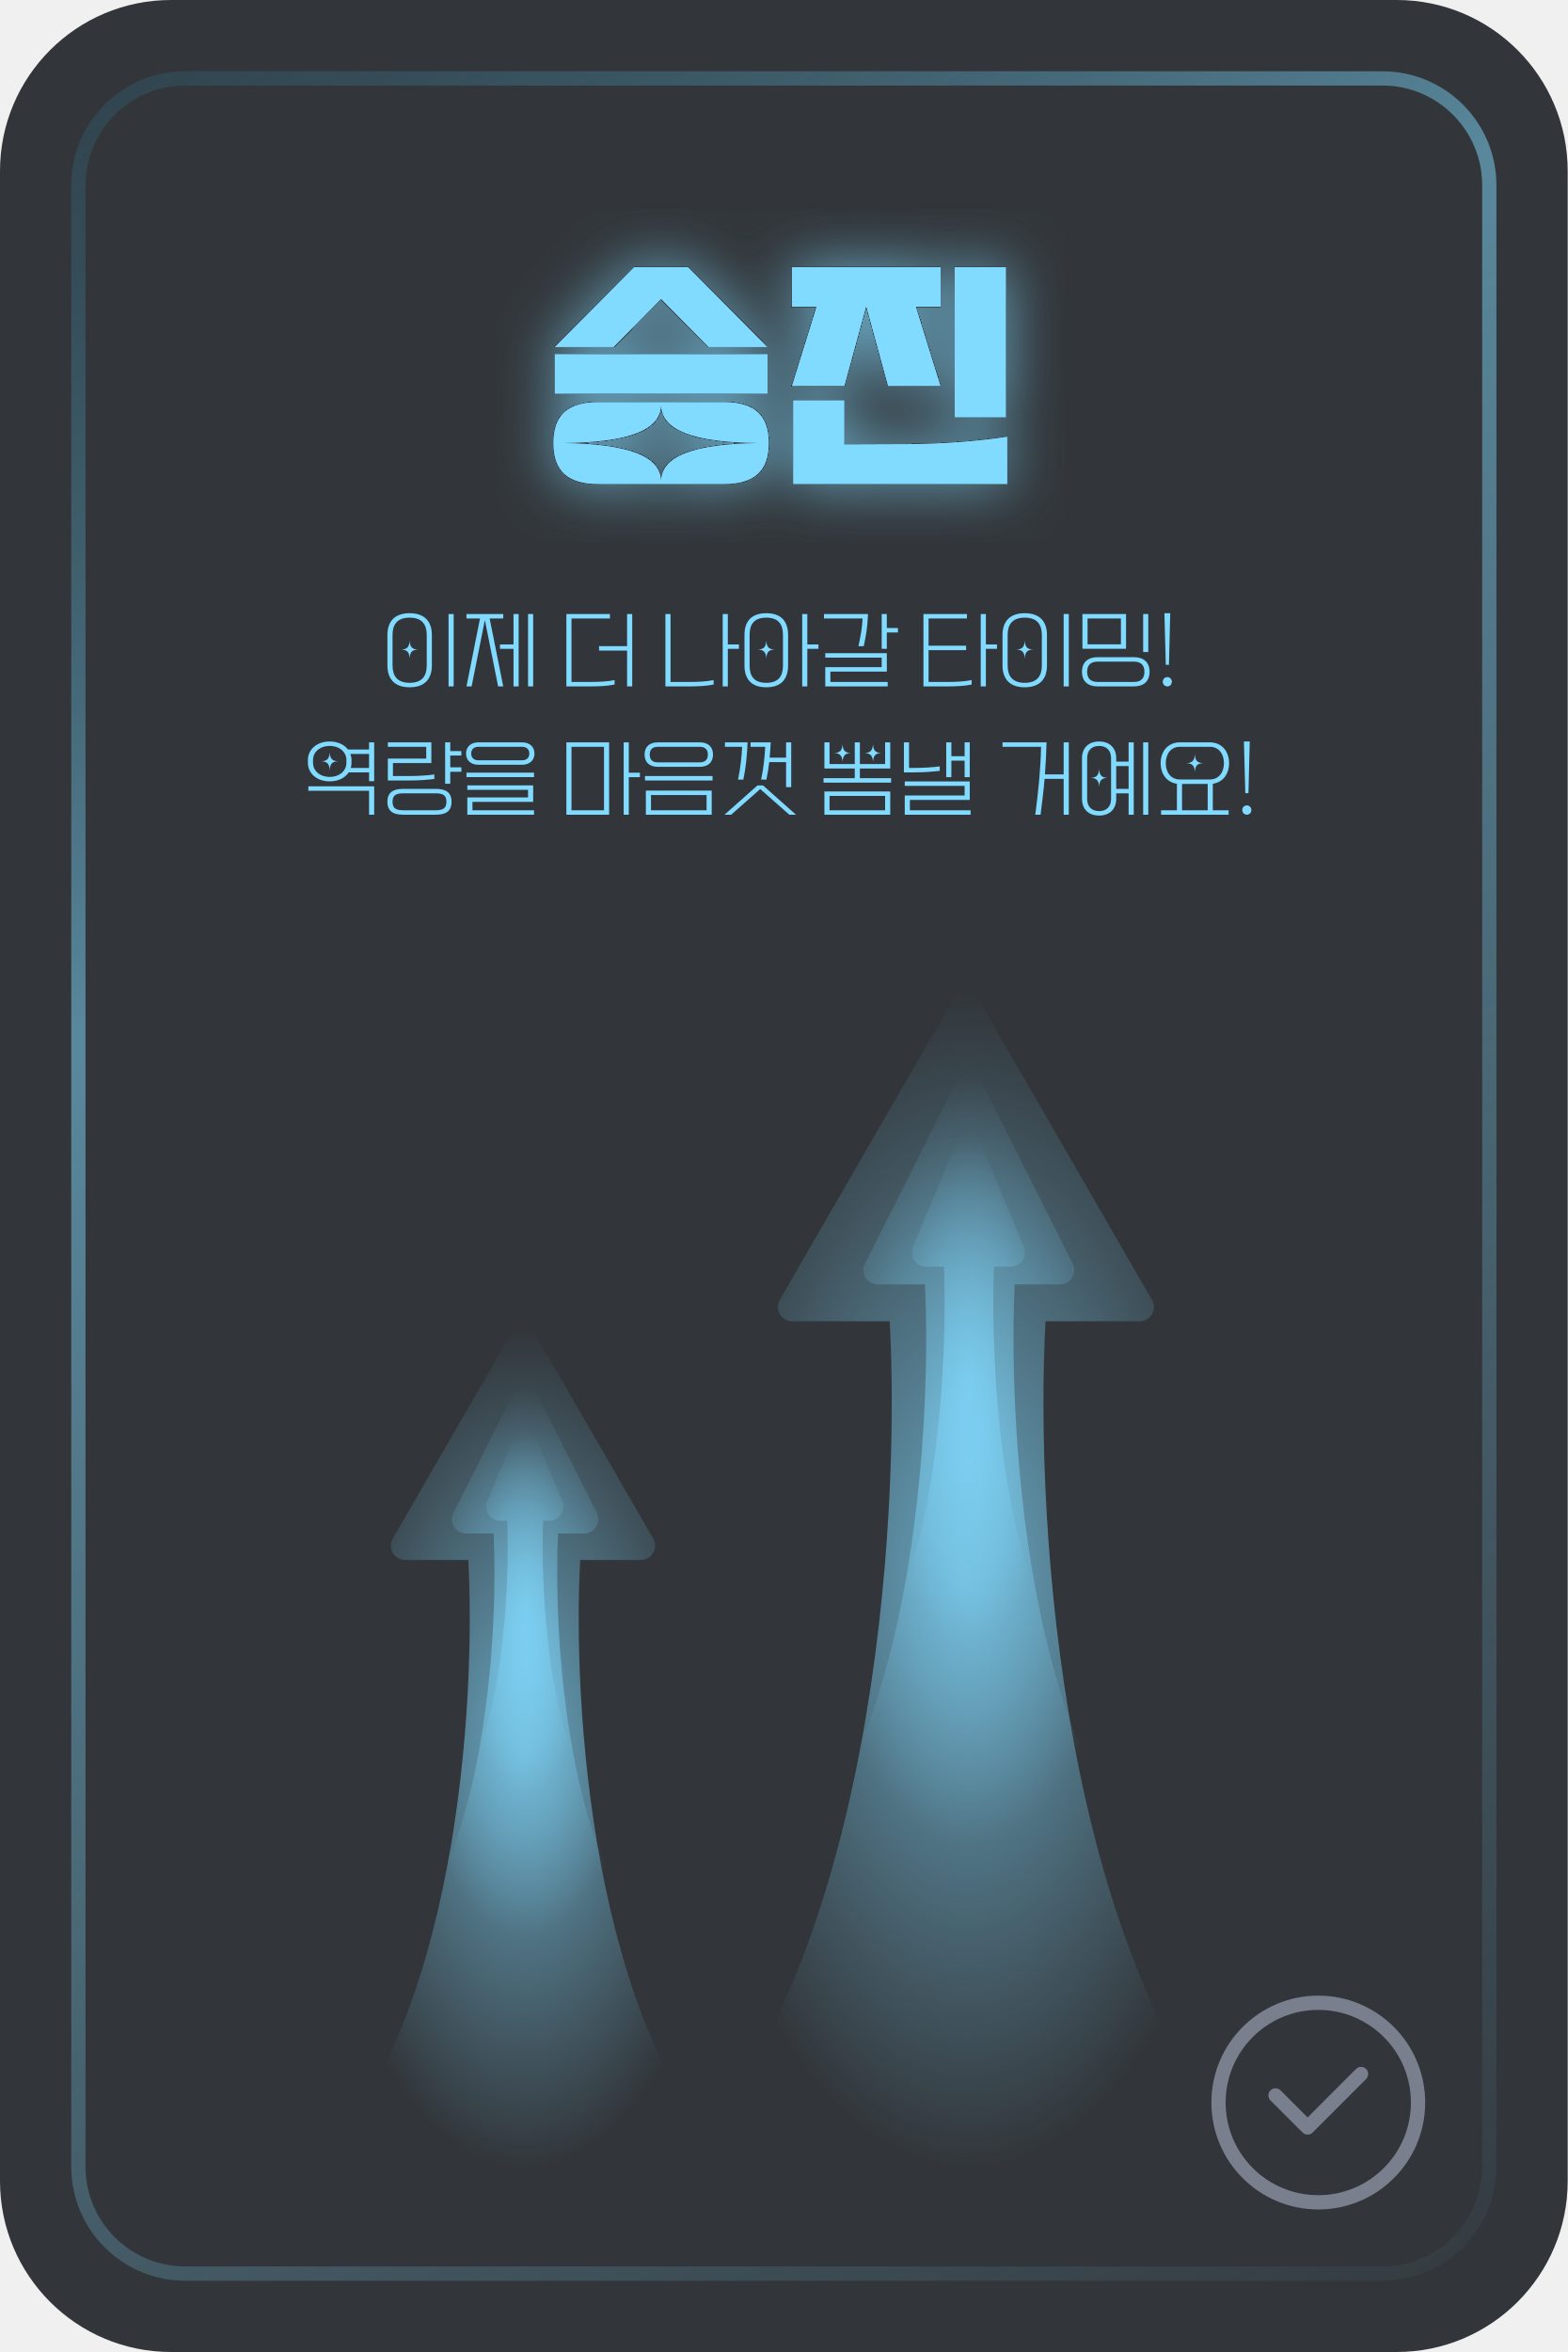
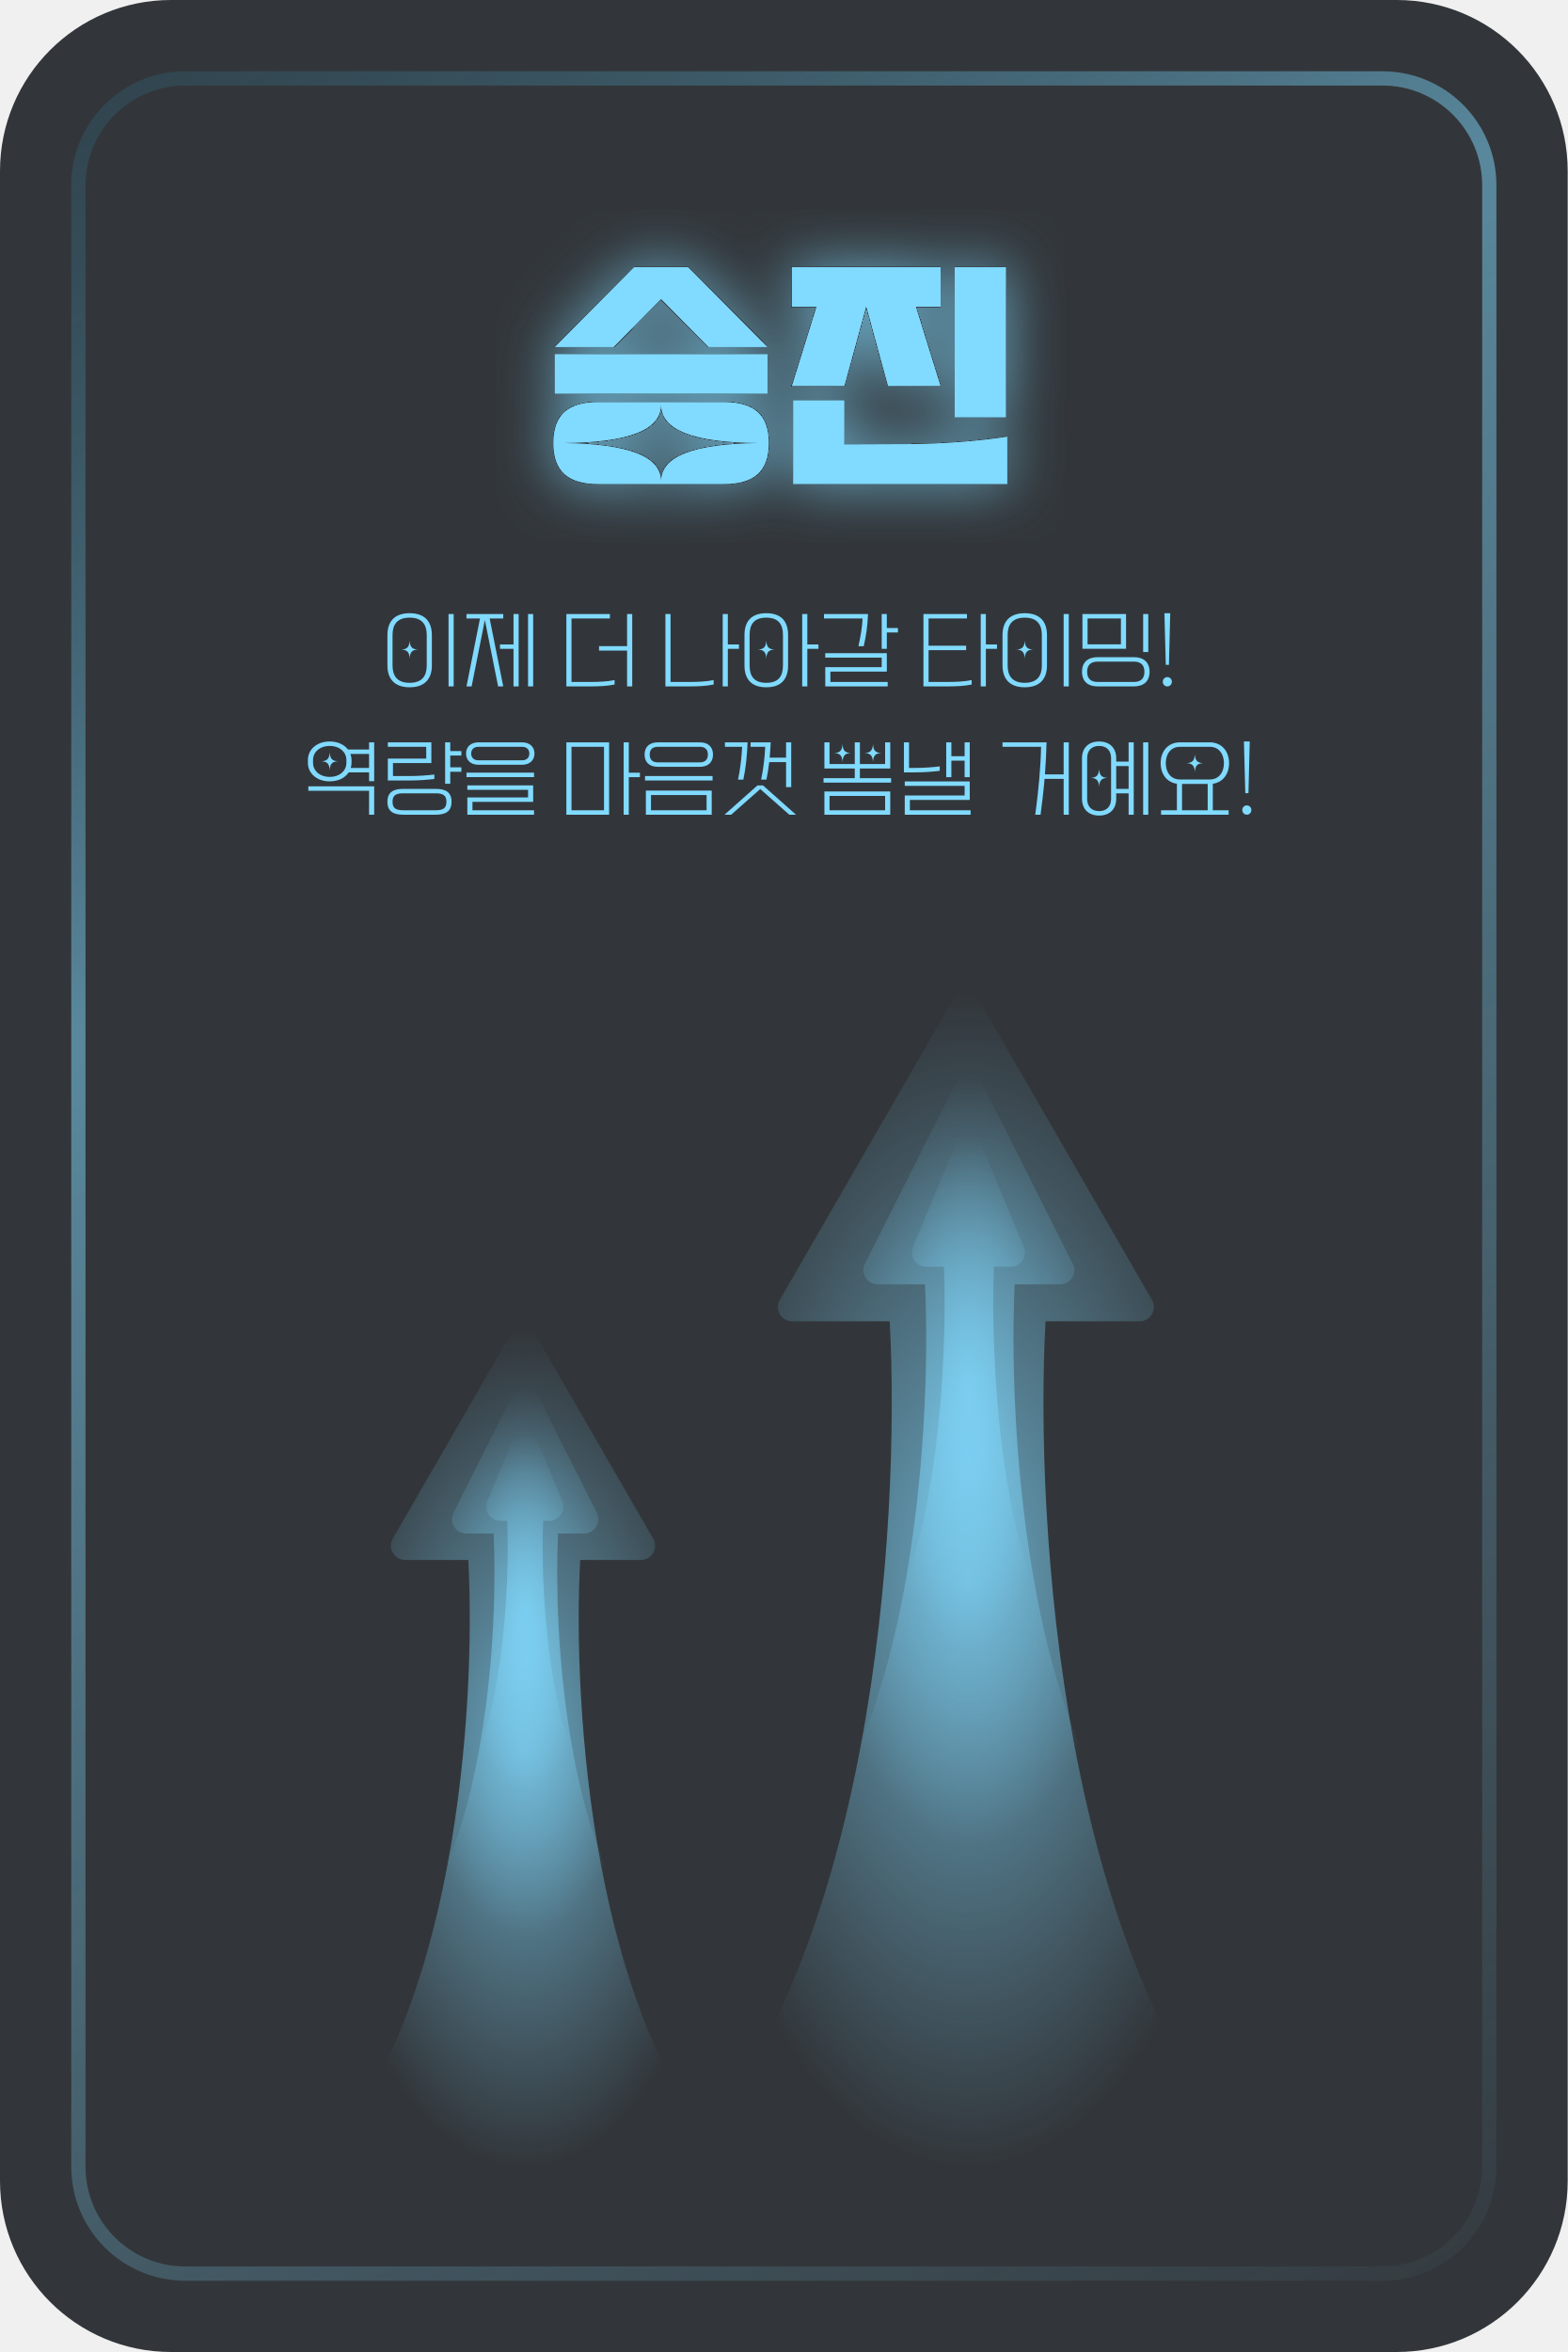
<svg xmlns="http://www.w3.org/2000/svg" width="220" height="330" viewBox="0 0 220 330" fill="none">
  <rect width="220" height="330" rx="24" fill="#32363A" />
-   <g clip-path="url(#clip0_127_1334)">
-     <circle cx="185" cy="295" r="14" stroke="#7A7F8D" stroke-width="2" />
-     <path fill-rule="evenodd" clip-rule="evenodd" d="M191.707 290.293C192.098 290.683 192.098 291.317 191.707 291.707L184.207 299.207C183.817 299.598 183.183 299.598 182.793 299.207L178.293 294.707C177.902 294.317 177.902 293.683 178.293 293.293C178.683 292.902 179.317 292.902 179.707 293.293L183.5 297.086L190.293 290.293C190.683 289.902 191.317 289.902 191.707 290.293Z" fill="#7A7F8D" />
-   </g>
  <path fill-rule="evenodd" clip-rule="evenodd" d="M137.278 140.148C136.508 138.815 134.583 138.815 133.814 140.148L109.431 182.38C108.661 183.713 109.623 185.38 111.163 185.38H124.855C126.407 213.711 122.523 276.353 94.622 304.254L142.853 304.254H176.957C149.056 276.353 145.171 213.712 146.724 185.38H159.928C161.468 185.38 162.43 183.713 161.66 182.38L137.278 140.148Z" fill="url(#paint0_radial_127_1334)" />
  <path fill-rule="evenodd" clip-rule="evenodd" d="M137.749 151.849C137.011 150.38 134.913 150.38 134.175 151.849L121.385 177.306C120.716 178.636 121.683 180.204 123.172 180.204H129.806C130.7 198.95 128.464 240.396 112.399 258.857H140.169V258.857H159.805C143.74 240.396 141.504 198.95 142.398 180.204H148.752C150.241 180.204 151.207 178.636 150.539 177.306L137.749 151.849Z" fill="url(#paint1_radial_127_1334)" />
  <path fill-rule="evenodd" clip-rule="evenodd" d="M137.744 160.693C137.061 159.05 134.734 159.05 134.051 160.693L128.115 174.967C127.568 176.284 128.536 177.735 129.962 177.735H132.468C132.966 190.354 131.72 218.255 122.769 230.683H133.709L149.182 230.683C140.232 218.255 138.985 190.354 139.483 177.735H141.833C143.26 177.735 144.228 176.284 143.68 174.967L137.744 160.693Z" fill="url(#paint2_radial_127_1334)" />
  <path fill-rule="evenodd" clip-rule="evenodd" d="M75.126 187.231C74.356 185.897 72.431 185.898 71.661 187.231L55.125 215.873C54.355 217.206 55.317 218.873 56.857 218.873H65.715C66.83 239.222 64.04 284.214 44 304.254H68.495V304.255H103.137C83.097 284.215 80.307 239.222 81.422 218.873H89.93C91.47 218.873 92.432 217.206 91.662 215.873L75.126 187.231Z" fill="url(#paint3_radial_127_1334)" />
  <path fill-rule="evenodd" clip-rule="evenodd" d="M75.48 195.792C74.741 194.322 72.644 194.322 71.905 195.792L63.633 212.258C62.964 213.588 63.931 215.156 65.42 215.156H69.271C69.913 228.62 68.307 258.388 56.768 271.647H70.872L90.818 271.647C79.279 258.388 77.673 228.62 78.315 215.156H81.965C83.454 215.156 84.421 213.588 83.752 212.258L75.48 195.792Z" fill="url(#paint4_radial_127_1334)" />
  <path fill-rule="evenodd" clip-rule="evenodd" d="M75.493 202.393C74.81 200.75 72.483 200.75 71.8 202.393L68.381 210.614C67.833 211.932 68.801 213.382 70.228 213.382H71.183C71.541 222.446 70.646 242.486 64.217 251.412H75.33V251.412H83.188C76.759 242.486 75.864 222.446 76.222 213.382H77.065C78.492 213.382 79.46 211.932 78.912 210.614L75.493 202.393Z" fill="url(#paint5_radial_127_1334)" />
  <g filter="url(#filter0_d_127_1334)">
    <path d="M77.831 48.7L88.991 37.468H96.551L107.711 48.7H99.431L92.771 41.968L86.111 48.7H77.831ZM77.831 55.252V49.672H107.711V55.252H77.831ZM107.891 62.164C107.891 66.124 105.839 67.924 101.519 67.924H84.023C79.703 67.924 77.651 66.124 77.651 62.164C77.651 58.204 79.703 56.404 84.023 56.404H101.519C105.839 56.404 107.891 58.204 107.891 62.164ZM92.771 67.528C92.771 64 97.379 62.272 106.379 62.164C97.379 62.092 92.771 60.364 92.771 56.8C92.771 60.364 88.127 62.092 79.127 62.164C88.127 62.272 92.771 64 92.771 67.528ZM111.12 54.172L114.576 43.048H111.12V37.468H132V43.048H128.544L132 54.172H124.62L121.56 43.012L118.5 54.172H111.12ZM133.98 58.564V37.468H141.18V58.564H133.98ZM111.3 56.152H118.5V62.344L127.5 62.308C132.18 62.272 137.22 61.912 141.36 61.264V67.924H111.3V56.152Z" fill="#81DAFF" />
  </g>
  <path d="M54.367 89.096C54.367 87.344 55.243 86.036 57.487 86.036C59.731 86.036 60.607 87.344 60.607 89.096V93.368C60.607 95.12 59.731 96.428 57.487 96.428C55.243 96.428 54.367 95.12 54.367 93.368V89.096ZM62.947 96.308V86.156H63.667V96.308H62.947ZM57.487 95.804C59.263 95.804 59.887 94.796 59.887 93.368V89.096C59.887 87.668 59.263 86.66 57.487 86.66C55.711 86.66 55.087 87.668 55.087 89.096V93.368C55.087 94.796 55.711 95.804 57.487 95.804ZM57.487 92.396C57.439 91.448 57.091 91.172 56.311 91.136C57.091 91.1 57.439 90.824 57.487 89.876C57.535 90.824 57.871 91.1 58.663 91.136C57.871 91.172 57.535 91.448 57.487 92.396ZM65.463 86.156H70.623V86.78H68.715L70.623 96.308H69.903L68.043 86.996L66.183 96.308H65.463L67.359 86.78H65.463V86.156ZM70.167 90.416H72.063V86.156H72.783V96.308H72.063V91.04H70.167V90.416ZM74.103 96.308V86.156H74.823V96.308H74.103ZM79.481 86.156H85.59V86.78H80.201V95.684H82.698C84.017 95.684 85.206 95.636 86.249 95.42V96.044C85.206 96.26 84.017 96.308 82.698 96.308H79.481V86.156ZM84.066 90.656H88.001V86.156H88.722V96.308H88.001V91.28H84.066V90.656ZM93.38 86.156H94.1V95.684H96.596C97.916 95.684 99.104 95.636 100.148 95.42V96.044C99.104 96.26 97.916 96.308 96.596 96.308H93.38V86.156ZM101.42 96.308V86.156H102.14V90.416H103.7V91.04H102.14V96.308H101.42ZM104.476 89.096C104.476 87.344 105.292 86.036 107.536 86.036C109.78 86.036 110.596 87.344 110.596 89.096V93.368C110.596 95.12 109.78 96.428 107.536 96.428C105.292 96.428 104.476 95.12 104.476 93.368V89.096ZM112.576 96.308V86.156H113.296V90.416H114.856V91.04H113.296V96.308H112.576ZM107.536 95.804C109.312 95.804 109.876 94.796 109.876 93.368V89.096C109.876 87.668 109.312 86.66 107.536 86.66C105.76 86.66 105.196 87.668 105.196 89.096V93.368C105.196 94.796 105.76 95.804 107.536 95.804ZM107.536 92.396C107.488 91.448 107.14 91.172 106.36 91.136C107.14 91.1 107.488 90.824 107.536 89.876C107.584 90.824 107.92 91.1 108.712 91.136C107.92 91.172 107.584 91.448 107.536 92.396ZM121.212 90.668H120.468C120.816 89.036 120.984 88.088 121.044 86.78H115.632V86.156H121.812C121.728 88.088 121.56 89.036 121.212 90.668ZM123.732 91.04V86.156H124.452V88.112H126.012V88.736H124.452V91.04H123.732ZM115.812 96.308V93.608H123.732V92.264H115.812V91.64H124.452V94.232H116.532V95.684H124.572V96.308H115.812ZM129.591 96.308V86.156H135.699V86.78H130.311V90.596H135.579V91.22H130.311V95.684H132.807C134.127 95.684 135.315 95.636 136.359 95.42V96.044C135.315 96.26 134.127 96.308 132.807 96.308H129.591ZM137.631 96.308V86.156H138.351V90.416H139.911V91.04H138.351V96.308H137.631ZM140.687 89.096C140.687 87.344 141.563 86.036 143.807 86.036C146.051 86.036 146.927 87.344 146.927 89.096V93.368C146.927 95.12 146.051 96.428 143.807 96.428C141.563 96.428 140.687 95.12 140.687 93.368V89.096ZM149.267 96.308V86.156H149.987V96.308H149.267ZM143.807 95.804C145.583 95.804 146.207 94.796 146.207 93.368V89.096C146.207 87.668 145.583 86.66 143.807 86.66C142.031 86.66 141.407 87.668 141.407 89.096V93.368C141.407 94.796 142.031 95.804 143.807 95.804ZM143.807 92.396C143.759 91.448 143.411 91.172 142.631 91.136C143.411 91.1 143.759 90.824 143.807 89.876C143.855 90.824 144.191 91.1 144.983 91.136C144.191 91.172 143.855 91.448 143.807 92.396ZM158.023 91.028H151.903V86.156H158.023V91.028ZM160.423 91.484V86.156H161.143V91.484H160.423ZM152.623 86.78V90.404H157.303V86.78H152.623ZM151.843 94.256C151.843 92.912 152.671 92.204 154.063 92.204H159.103C160.495 92.204 161.323 92.912 161.323 94.256C161.323 95.6 160.495 96.308 159.103 96.308H154.063C152.671 96.308 151.843 95.6 151.843 94.256ZM152.563 94.256C152.563 95.132 152.995 95.684 154.063 95.684H159.103C160.171 95.684 160.603 95.132 160.603 94.256C160.603 93.38 160.171 92.828 159.103 92.828H154.063C152.995 92.828 152.563 93.38 152.563 94.256ZM163.6 93.284L163.408 86.036H164.224L164.044 93.284H163.6ZM163.816 95C164.14 95 164.452 95.252 164.452 95.648C164.452 96.056 164.14 96.308 163.816 96.308C163.492 96.308 163.18 96.056 163.18 95.648C163.18 95.252 163.492 95 163.816 95ZM51.791 109.604V108.368H48.934C48.443 109.124 47.507 109.628 46.27 109.628C44.386 109.628 43.211 108.44 43.211 107.048V106.616C43.211 105.224 44.386 104.036 46.27 104.036C47.434 104.036 48.322 104.492 48.839 105.164H51.791V104.156H52.511V109.604H51.791ZM46.27 109.004C47.687 109.004 48.611 108.116 48.611 107.048V106.616C48.611 105.548 47.687 104.66 46.27 104.66C44.855 104.66 43.931 105.548 43.931 106.616V107.048C43.931 108.116 44.855 109.004 46.27 109.004ZM46.27 108.068C46.222 107.12 45.874 106.844 45.094 106.808C45.874 106.772 46.222 106.496 46.27 105.548C46.319 106.496 46.654 106.772 47.447 106.808C46.654 106.844 46.319 107.12 46.27 108.068ZM49.331 107.048C49.331 107.288 49.294 107.528 49.222 107.744H51.791V105.788H49.175C49.27 106.052 49.331 106.328 49.331 106.616V107.048ZM51.791 114.308V110.948H43.27V110.324H52.511V114.308H51.791ZM54.427 106.436H59.815V104.78H54.427V104.156H60.535V107.06H55.147V108.884H57.403C58.723 108.884 59.911 108.8 60.955 108.668V109.292C59.911 109.424 58.723 109.508 57.403 109.508H54.427V106.436ZM62.467 109.964V104.156H63.187V105.38H64.747V106.004H63.187V107.66H64.747V108.284H63.187V109.964H62.467ZM54.367 112.496C54.367 111.152 55.195 110.684 56.587 110.684H61.147C62.539 110.684 63.367 111.152 63.367 112.496C63.367 113.84 62.539 114.308 61.147 114.308H56.587C55.195 114.308 54.367 113.84 54.367 112.496ZM55.087 112.496C55.087 113.372 55.519 113.684 56.587 113.684H61.147C62.215 113.684 62.647 113.372 62.647 112.496C62.647 111.62 62.215 111.308 61.147 111.308H56.587C55.519 111.308 55.087 111.62 55.087 112.496ZM65.403 105.728C65.403 104.744 66.111 104.156 67.143 104.156H73.263C74.295 104.156 75.003 104.744 75.003 105.728C75.003 106.712 74.295 107.3 73.263 107.3H67.143C66.111 107.3 65.403 106.712 65.403 105.728ZM66.123 105.728C66.123 106.244 66.435 106.676 67.143 106.676H73.263C73.971 106.676 74.283 106.244 74.283 105.728C74.283 105.212 73.971 104.78 73.263 104.78H67.143C66.435 104.78 66.123 105.212 66.123 105.728ZM65.463 108.404H74.943V109.028H65.463V108.404ZM65.583 114.308V111.884H74.103V110.816H65.583V110.192H74.823V112.508H66.303V113.684H74.943V114.308H65.583ZM85.481 114.308H79.481V104.156H85.481V114.308ZM87.522 114.308V104.156H88.242V108.416H89.802V109.04H88.242V114.308H87.522ZM80.201 104.78V113.684H84.761V104.78H80.201ZM90.458 105.872C90.458 104.768 91.166 104.156 92.318 104.156H98.198C99.35 104.156 100.058 104.768 100.058 105.872C100.058 106.976 99.35 107.588 98.198 107.588H92.318C91.166 107.588 90.458 106.976 90.458 105.872ZM91.178 105.872C91.178 106.508 91.49 106.964 92.318 106.964H98.198C99.026 106.964 99.338 106.508 99.338 105.872C99.338 105.236 99.026 104.78 98.198 104.78H92.318C91.49 104.78 91.178 105.236 91.178 105.872ZM90.518 108.884H99.998V109.508H90.518V108.884ZM90.638 114.308V110.924H99.878V114.308H90.638ZM91.358 113.684H99.158V111.548H91.358V113.684ZM107.554 109.388H106.81C107.158 107.756 107.326 106.088 107.386 104.78H105.334V104.156H108.154C108.118 104.912 108.082 105.62 108.01 106.304H110.314V104.156H111.034V110.444H110.314V106.928H107.95C107.854 107.78 107.722 108.584 107.554 109.388ZM104.314 109.388H103.57C103.918 107.756 104.086 106.088 104.146 104.78H101.734V104.156H104.914C104.83 106.088 104.662 107.756 104.314 109.388ZM101.674 114.308L106.294 110.204H107.086L111.706 114.308H110.77L106.69 110.708L102.61 114.308H101.674ZM115.572 109.184H119.952V107.828H115.692V104.156H116.412V107.204H119.952V104.156H120.672V107.204H124.212V104.156H124.932V107.828H120.672V109.184H125.052V109.808H115.572V109.184ZM118.236 106.916C118.188 105.968 117.84 105.692 117.06 105.656C117.84 105.62 118.188 105.344 118.236 104.396C118.284 105.344 118.62 105.62 119.412 105.656C118.62 105.692 118.284 105.968 118.236 106.916ZM122.508 106.916C122.46 105.968 122.112 105.692 121.332 105.656C122.112 105.62 122.46 105.344 122.508 104.396C122.556 105.344 122.892 105.62 123.684 105.656C122.892 105.692 122.556 105.968 122.508 106.916ZM115.692 114.308V111.044H124.932V114.308H115.692ZM116.412 113.684H124.212V111.668H116.412V113.684ZM135.369 109.04V106.724H133.509V109.04H132.789V104.156H133.509V106.1H135.369V104.156H136.089V109.04H135.369ZM126.849 104.156H127.569V107.744H128.325C129.645 107.744 130.833 107.66 131.877 107.528V108.152C130.833 108.284 129.645 108.368 128.325 108.368H126.849V104.156ZM126.969 114.308V111.608H135.369V110.264H126.969V109.64H136.089V112.232H127.689V113.684H136.209V114.308H126.969ZM146.027 114.308H145.283C145.727 110.996 146.039 107.768 146.099 104.78H140.687V104.156H146.867C146.831 105.716 146.747 107.204 146.639 108.656H149.267V104.156H149.987V114.308H149.267V109.28H146.591C146.447 110.984 146.243 112.628 146.027 114.308ZM151.843 106.376C151.843 104.984 152.719 104.036 154.243 104.036C155.767 104.036 156.643 104.984 156.643 106.376V106.856H158.383V104.156H159.103V114.308H158.383V111.308H156.643V112.088C156.643 113.48 155.767 114.428 154.243 114.428C152.719 114.428 151.843 113.48 151.843 112.088V106.376ZM160.423 114.308V104.156H161.143V114.308H160.423ZM154.243 113.804C155.299 113.804 155.923 113.156 155.923 112.088V106.376C155.923 105.308 155.299 104.66 154.243 104.66C153.187 104.66 152.563 105.308 152.563 106.376V112.088C152.563 113.156 153.187 113.804 154.243 113.804ZM156.643 107.48V110.684H158.383V107.48H156.643ZM154.243 110.396C154.195 109.448 153.847 109.172 153.067 109.136C153.847 109.1 154.195 108.824 154.243 107.876C154.291 108.824 154.627 109.1 155.419 109.136C154.627 109.172 154.291 109.448 154.243 110.396ZM162.88 107.072C162.88 105.368 163.948 104.156 165.58 104.156H169.78C171.412 104.156 172.48 105.368 172.48 107.072C172.48 108.632 171.592 109.772 170.2 109.964V113.684H172.42V114.308H162.94V113.684H165.16V109.964C163.768 109.772 162.88 108.632 162.88 107.072ZM163.6 107.072C163.6 108.308 164.272 109.364 165.58 109.364H169.78C171.088 109.364 171.76 108.308 171.76 107.072C171.76 105.836 171.088 104.78 169.78 104.78H165.58C164.272 104.78 163.6 105.836 163.6 107.072ZM167.68 108.332C167.632 107.384 167.284 107.108 166.504 107.072C167.284 107.036 167.632 106.76 167.68 105.812C167.728 106.76 168.064 107.036 168.856 107.072C168.064 107.108 167.728 107.384 167.68 108.332ZM165.88 109.988V113.684H169.48V109.988H165.88ZM174.756 111.284L174.564 104.036H175.38L175.2 111.284H174.756ZM174.972 113C175.296 113 175.608 113.252 175.608 113.648C175.608 114.056 175.296 114.308 174.972 114.308C174.648 114.308 174.336 114.056 174.336 113.648C174.336 113.252 174.648 113 174.972 113Z" fill="#81DAFF" />
  <rect x="11" y="11" width="198" height="308" rx="15" stroke="url(#paint6_linear_127_1334)" stroke-opacity="0.5" stroke-width="2" />
  <defs>
    <filter id="filter0_d_127_1334" x="69.651" y="29.468" width="79.709" height="46.456" filterUnits="userSpaceOnUse" color-interpolation-filters="sRGB">
      <feFlood flood-opacity="0" result="BackgroundImageFix" />
      <feColorMatrix in="SourceAlpha" type="matrix" values="0 0 0 0 0 0 0 0 0 0 0 0 0 0 0 0 0 0 127 0" result="hardAlpha" />
      <feOffset />
      <feGaussianBlur stdDeviation="4" />
      <feComposite in2="hardAlpha" operator="out" />
      <feColorMatrix type="matrix" values="0 0 0 0 0.506 0 0 0 0 0.855 0 0 0 0 1 0 0 0 0.7 0" />
      <feBlend mode="normal" in2="BackgroundImageFix" result="effect1_dropShadow_127_1334" />
      <feBlend mode="normal" in="SourceGraphic" in2="effect1_dropShadow_127_1334" result="shape" />
    </filter>
    <radialGradient id="paint0_radial_127_1334" cx="0" cy="0" r="1" gradientUnits="userSpaceOnUse" gradientTransform="translate(135.789 221.701) rotate(90) scale(82.5533 41.1676)">
      <stop stop-color="#81DAFF" stop-opacity="0.68" />
      <stop offset="1" stop-color="#81DAFF" stop-opacity="0" />
    </radialGradient>
    <radialGradient id="paint1_radial_127_1334" cx="0" cy="0" r="1" gradientUnits="userSpaceOnUse" gradientTransform="translate(136.102 204.802) rotate(90) scale(54.0549 23.7031)">
      <stop stop-color="#81DAFF" stop-opacity="0.68" />
      <stop offset="1" stop-color="#81DAFF" stop-opacity="0" />
    </radialGradient>
    <radialGradient id="paint2_radial_127_1334" cx="0" cy="0" r="1" gradientUnits="userSpaceOnUse" gradientTransform="translate(135.976 195.072) rotate(90) scale(35.6109 13.2066)">
      <stop stop-color="#81DAFF" stop-opacity="0.68" />
      <stop offset="1" stop-color="#81DAFF" stop-opacity="0" />
    </radialGradient>
    <radialGradient id="paint3_radial_127_1334" cx="0" cy="0" r="1" gradientUnits="userSpaceOnUse" gradientTransform="translate(73.5685 245.243) rotate(90) scale(59.0118 29.5685)">
      <stop stop-color="#81DAFF" stop-opacity="0.68" />
      <stop offset="1" stop-color="#81DAFF" stop-opacity="0" />
    </radialGradient>
    <radialGradient id="paint4_radial_127_1334" cx="0" cy="0" r="1" gradientUnits="userSpaceOnUse" gradientTransform="translate(73.793 233.169) rotate(90) scale(38.4788 17.0247)">
      <stop stop-color="#81DAFF" stop-opacity="0.68" />
      <stop offset="1" stop-color="#81DAFF" stop-opacity="0" />
    </radialGradient>
    <radialGradient id="paint5_radial_127_1334" cx="0" cy="0" r="1" gradientUnits="userSpaceOnUse" gradientTransform="translate(73.7024 226.286) rotate(90) scale(25.1253 9.48556)">
      <stop stop-color="#81DAFF" stop-opacity="0.68" />
      <stop offset="1" stop-color="#81DAFF" stop-opacity="0" />
    </radialGradient>
    <linearGradient id="paint6_linear_127_1334" x1="15.5" y1="10" x2="210" y2="320" gradientUnits="userSpaceOnUse">
      <stop stop-color="#2E7694" stop-opacity="0.44" />
      <stop offset="0.307" stop-color="#81DAFF" />
      <stop offset="1" stop-color="#81DAFF" stop-opacity="0.06" />
    </linearGradient>
    <clipPath id="clip0_127_1334">
      <rect width="30" height="30" fill="white" transform="translate(170 280)" />
    </clipPath>
  </defs>
</svg>
